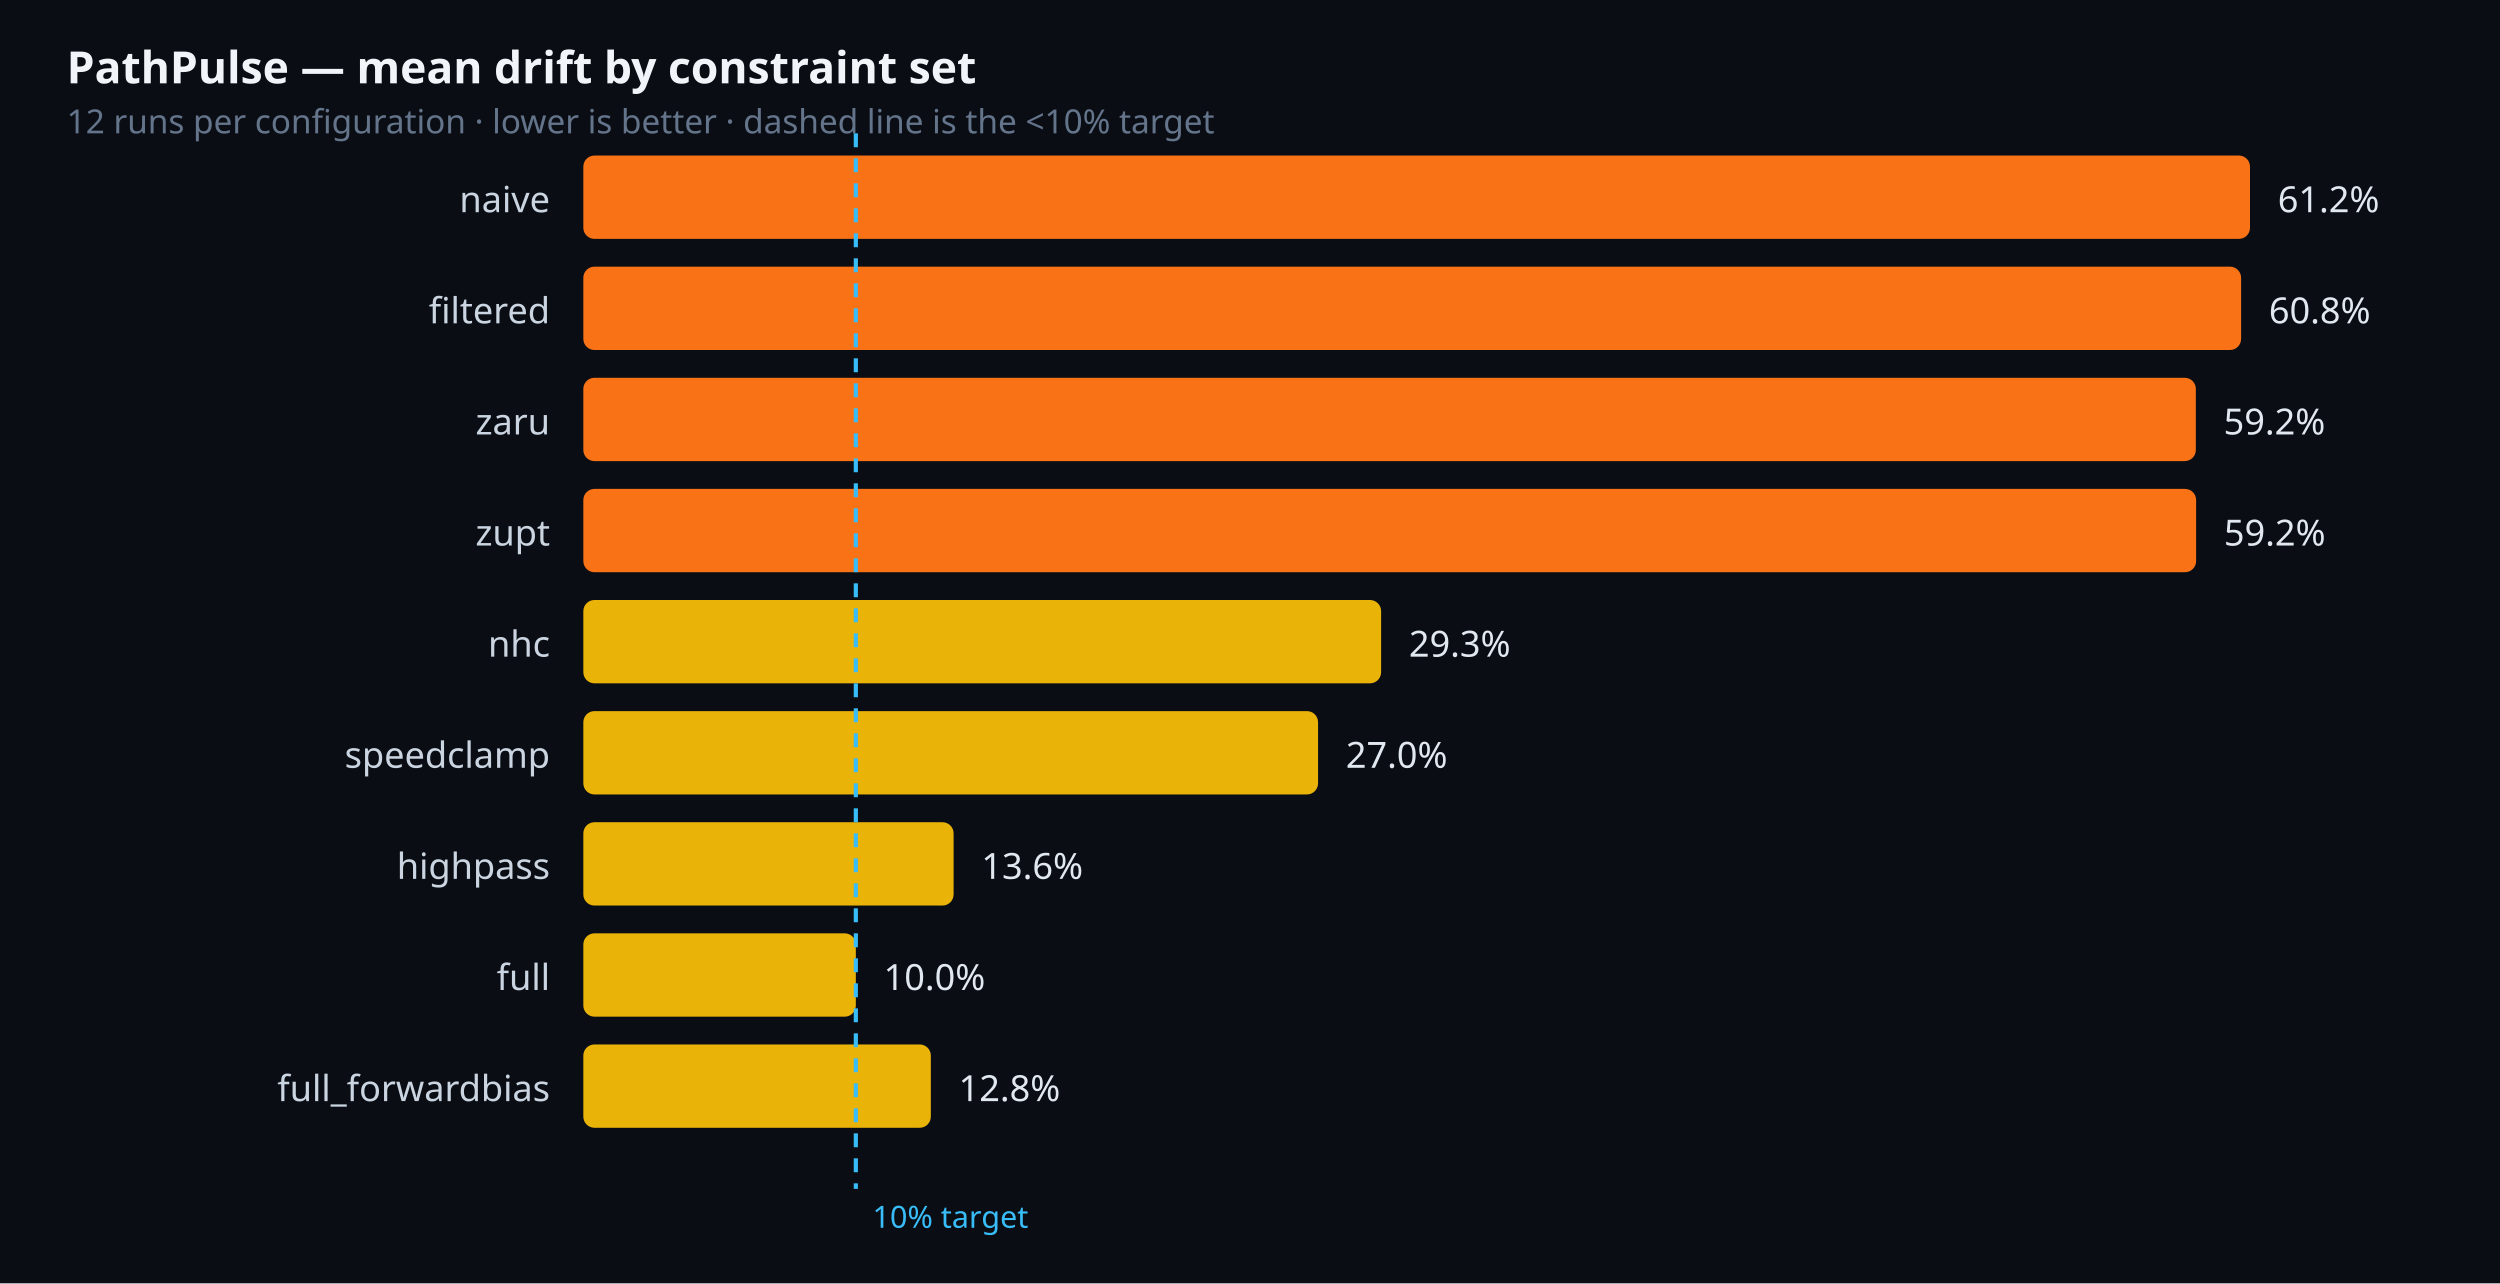
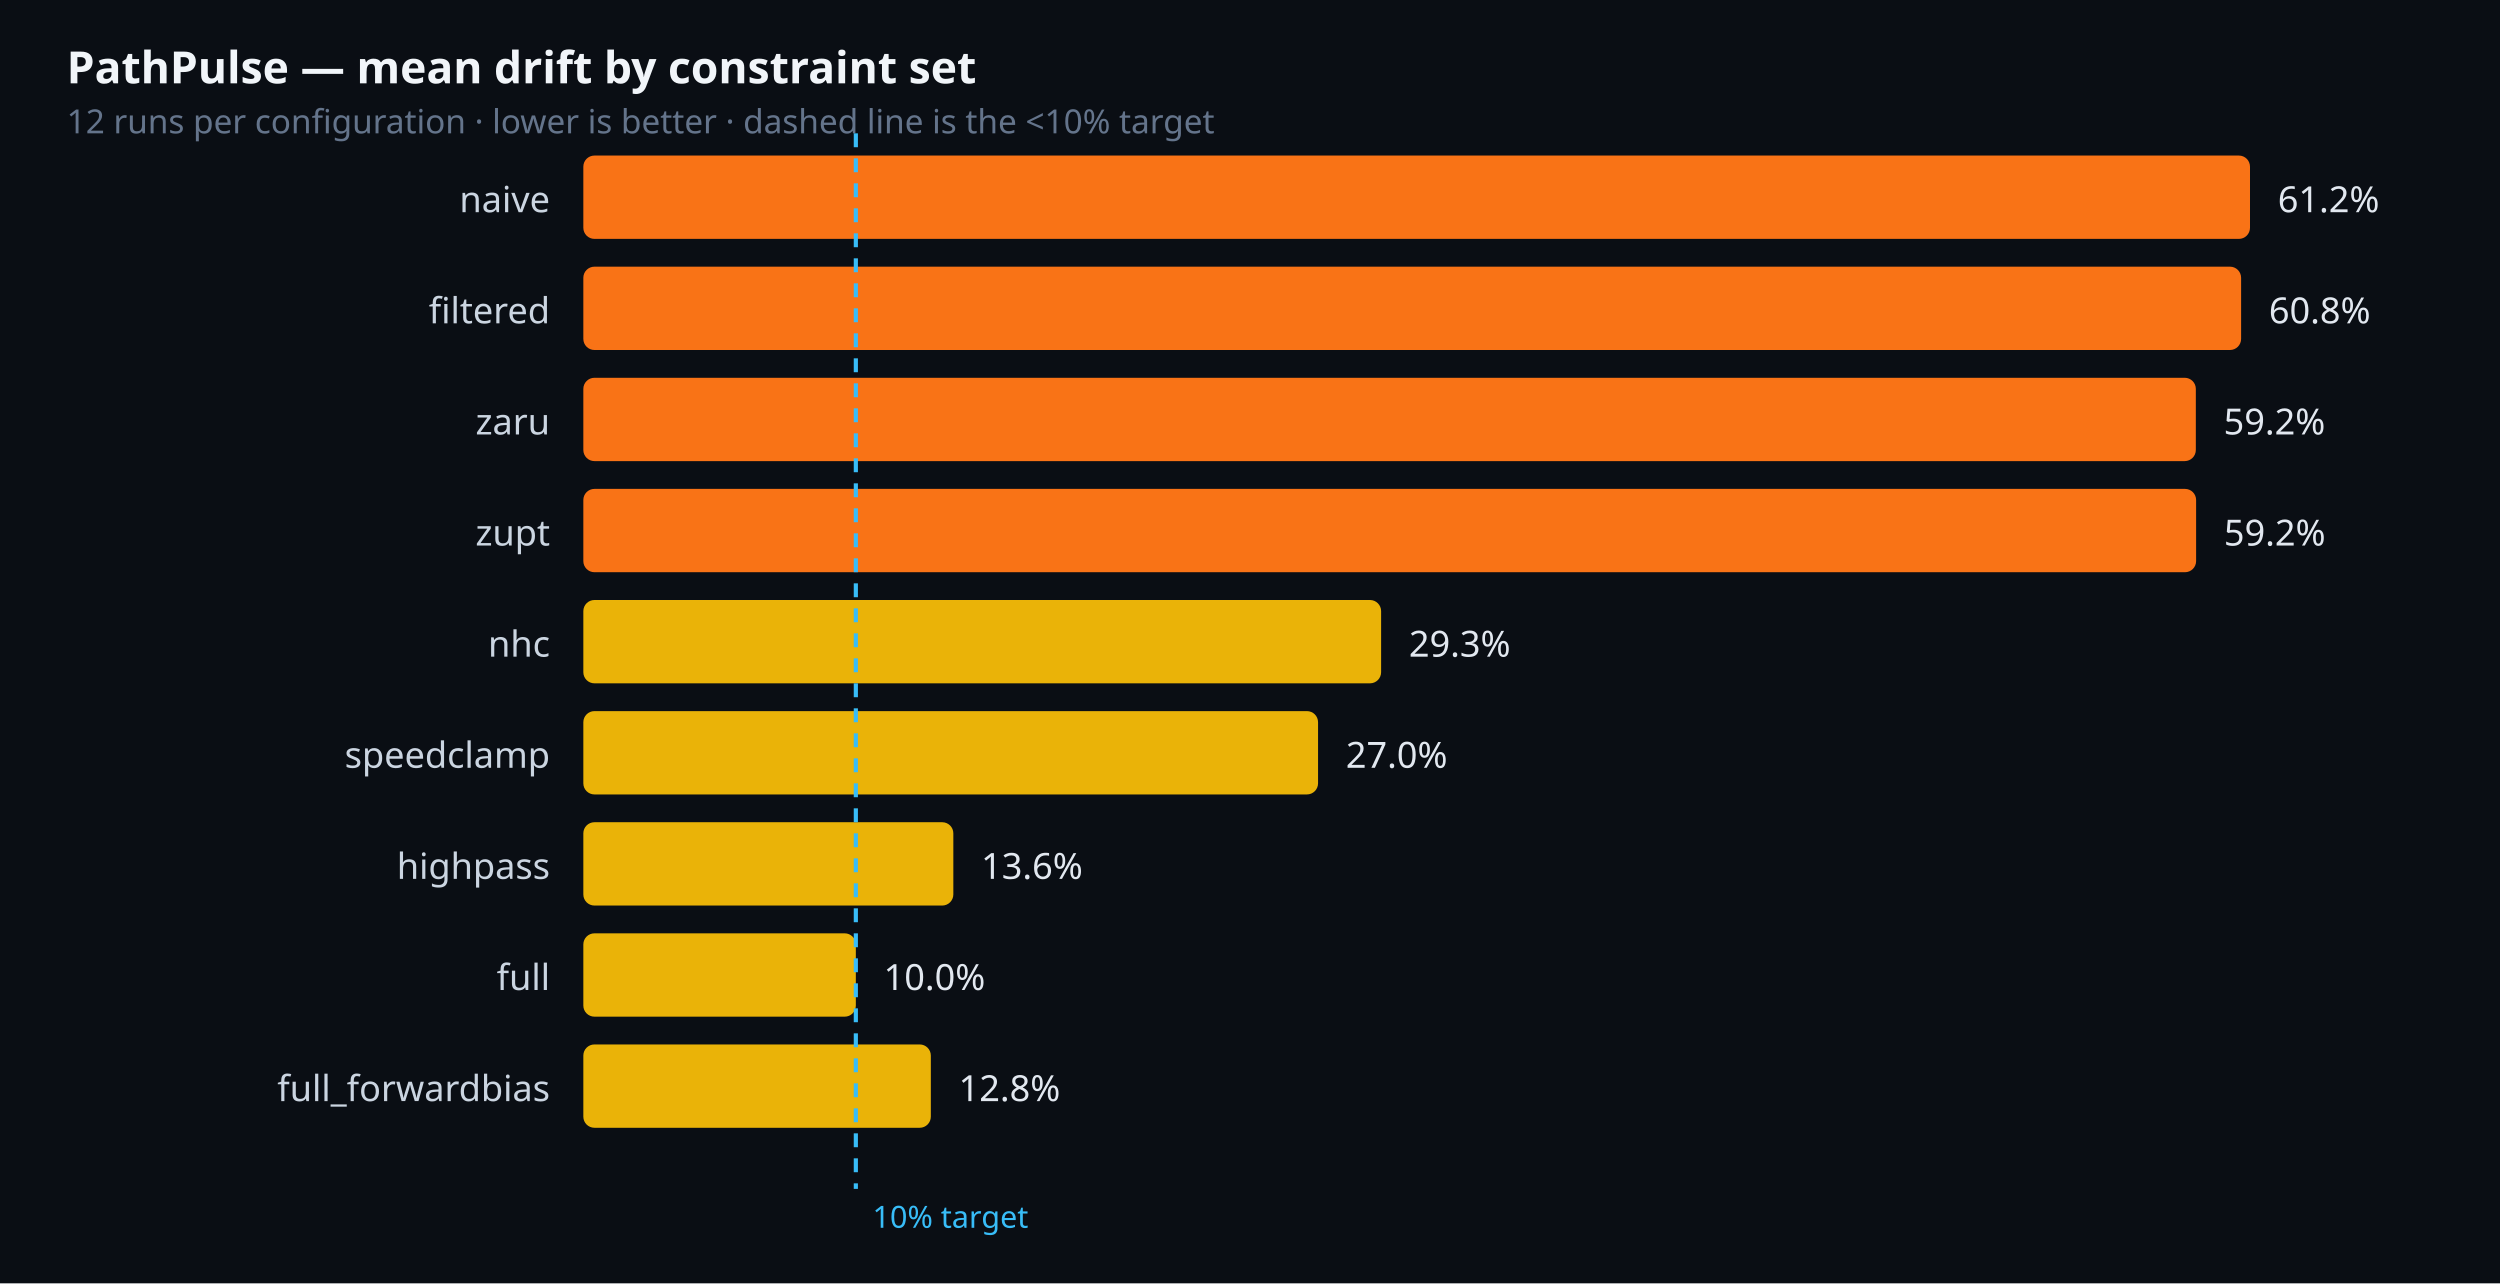
<svg xmlns="http://www.w3.org/2000/svg" width="900" height="462" viewBox="0 0 900 462" font-family="ui-sans-serif, system-ui, sans-serif">
  <rect width="900" height="462" fill="#0a0e14" />
  <text x="24" y="30" font-size="16" fill="#f1f5f9" font-weight="600">PathPulse — mean drift by constraint set</text>
  <text x="24" y="48" font-size="12" fill="#64748b">12 runs per configuration · lower is better · dashed line is the &lt;10% target</text>
  <text x="198" y="76.4" text-anchor="end" font-size="13" fill="#cbd5e1">naive</text>
  <rect x="210" y="56" width="600.0" height="30" rx="4" fill="#f97316" />
  <text x="820.0" y="76.4" font-size="13" fill="#e2e8f0">61.2%</text>
  <text x="198" y="116.4" text-anchor="end" font-size="13" fill="#cbd5e1">filtered</text>
  <rect x="210" y="96" width="596.8" height="30" rx="4" fill="#f97316" />
  <text x="816.8" y="116.4" font-size="13" fill="#e2e8f0">60.8%</text>
  <text x="198" y="156.4" text-anchor="end" font-size="13" fill="#cbd5e1">zaru</text>
  <rect x="210" y="136" width="580.5" height="30" rx="4" fill="#f97316" />
  <text x="800.5" y="156.4" font-size="13" fill="#e2e8f0">59.2%</text>
  <text x="198" y="196.4" text-anchor="end" font-size="13" fill="#cbd5e1">zupt</text>
  <rect x="210" y="176" width="580.6" height="30" rx="4" fill="#f97316" />
  <text x="800.6" y="196.4" font-size="13" fill="#e2e8f0">59.2%</text>
  <text x="198" y="236.4" text-anchor="end" font-size="13" fill="#cbd5e1">nhc</text>
  <rect x="210" y="216" width="287.2" height="30" rx="4" fill="#eab308" />
  <text x="507.2" y="236.4" font-size="13" fill="#e2e8f0">29.3%</text>
  <text x="198" y="276.4" text-anchor="end" font-size="13" fill="#cbd5e1">speedclamp</text>
  <rect x="210" y="256" width="264.5" height="30" rx="4" fill="#eab308" />
  <text x="484.5" y="276.4" font-size="13" fill="#e2e8f0">27.0%</text>
  <text x="198" y="316.4" text-anchor="end" font-size="13" fill="#cbd5e1">highpass</text>
-   <rect x="210" y="296" width="133.3" height="30" rx="4" fill="#eab308" />
-   <text x="353.3" y="316.4" font-size="13" fill="#e2e8f0">13.6%</text>
+   <rect x="210" y="296" width="133.2" height="30" rx="4" fill="#eab308" />
+   <text x="353.2" y="316.4" font-size="13" fill="#e2e8f0">13.6%</text>
  <text x="198" y="356.4" text-anchor="end" font-size="13" fill="#cbd5e1">full</text>
  <rect x="210" y="336" width="98.1" height="30" rx="4" fill="#eab308" />
  <text x="318.1" y="356.4" font-size="13" fill="#e2e8f0">10.0%</text>
  <text x="198" y="396.4" text-anchor="end" font-size="13" fill="#cbd5e1">full_forwardbias</text>
  <rect x="210" y="376" width="125.1" height="30" rx="4" fill="#eab308" />
  <text x="345.1" y="396.4" font-size="13" fill="#e2e8f0">12.8%</text>
  <line x1="308.1" y1="48" x2="308.1" y2="428" stroke="#38bdf8" stroke-width="1.5" stroke-dasharray="5 4" />
  <text x="314.1" y="442" font-size="11" fill="#38bdf8">10% target</text>
</svg>
